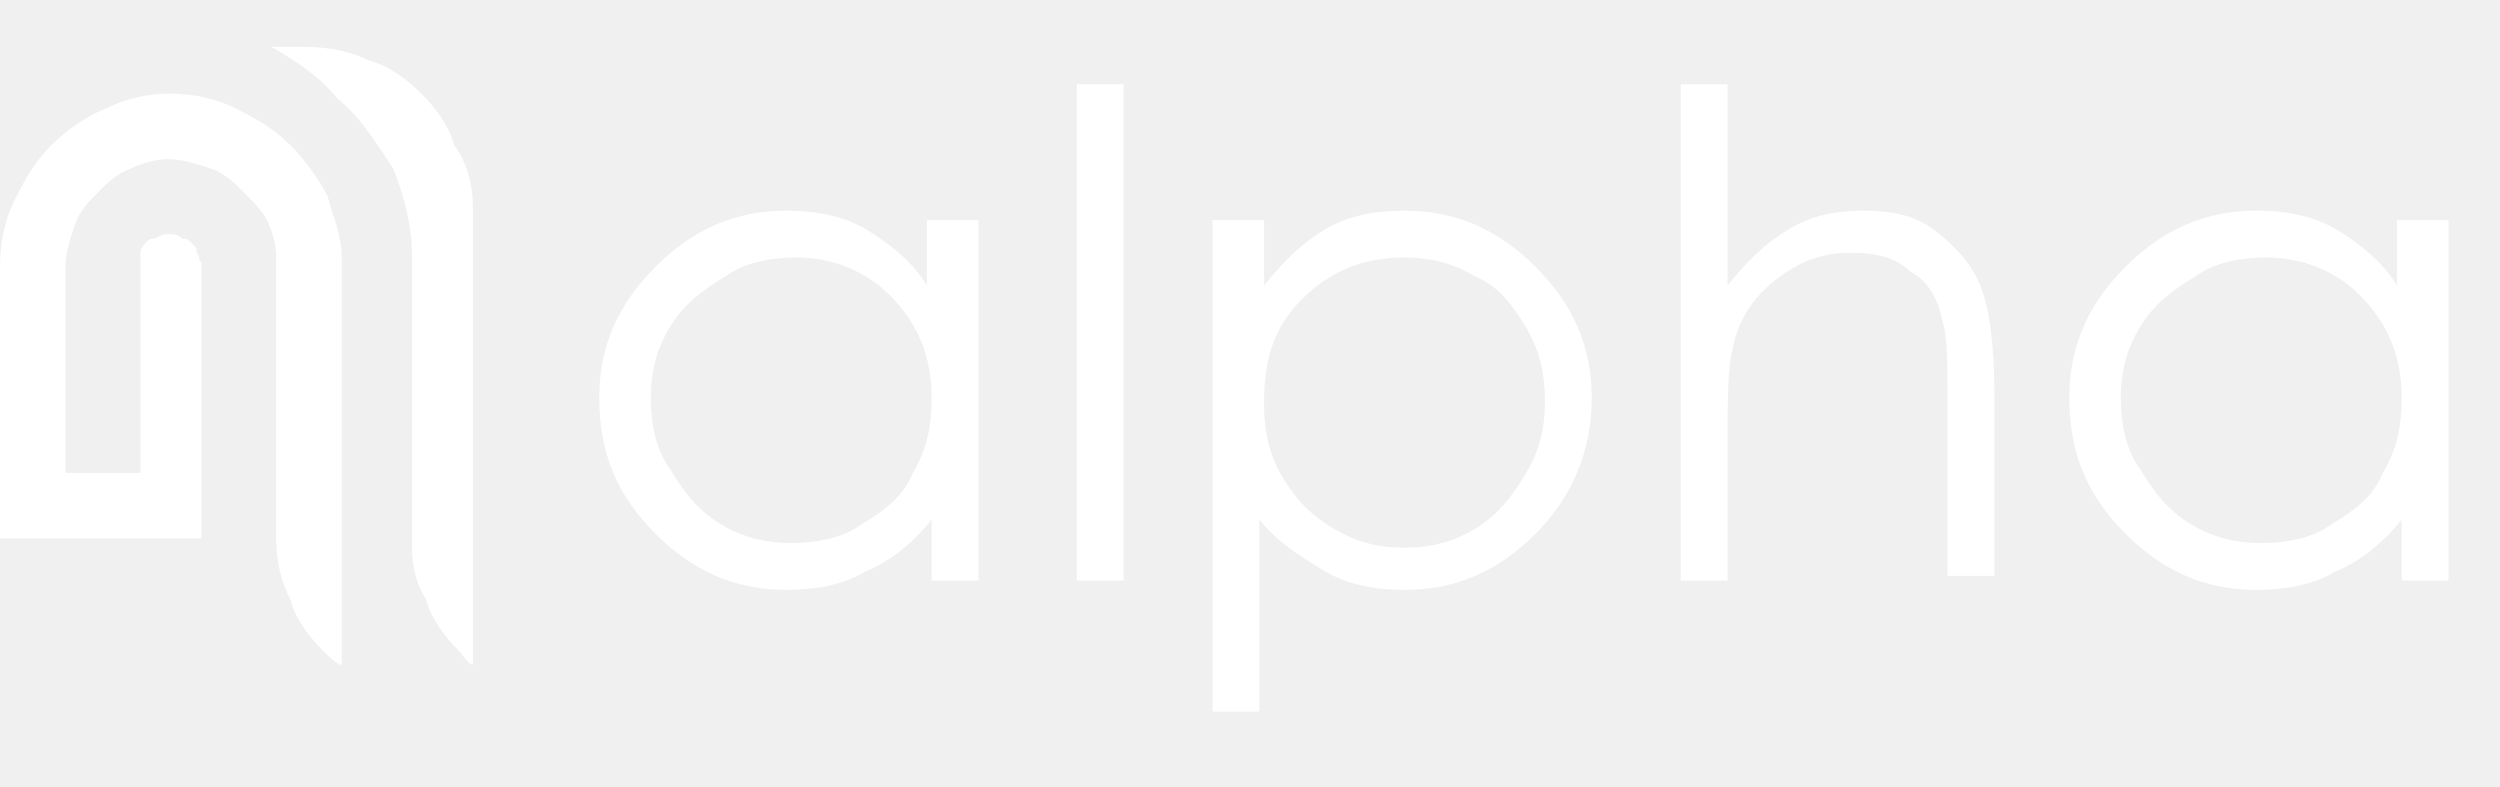
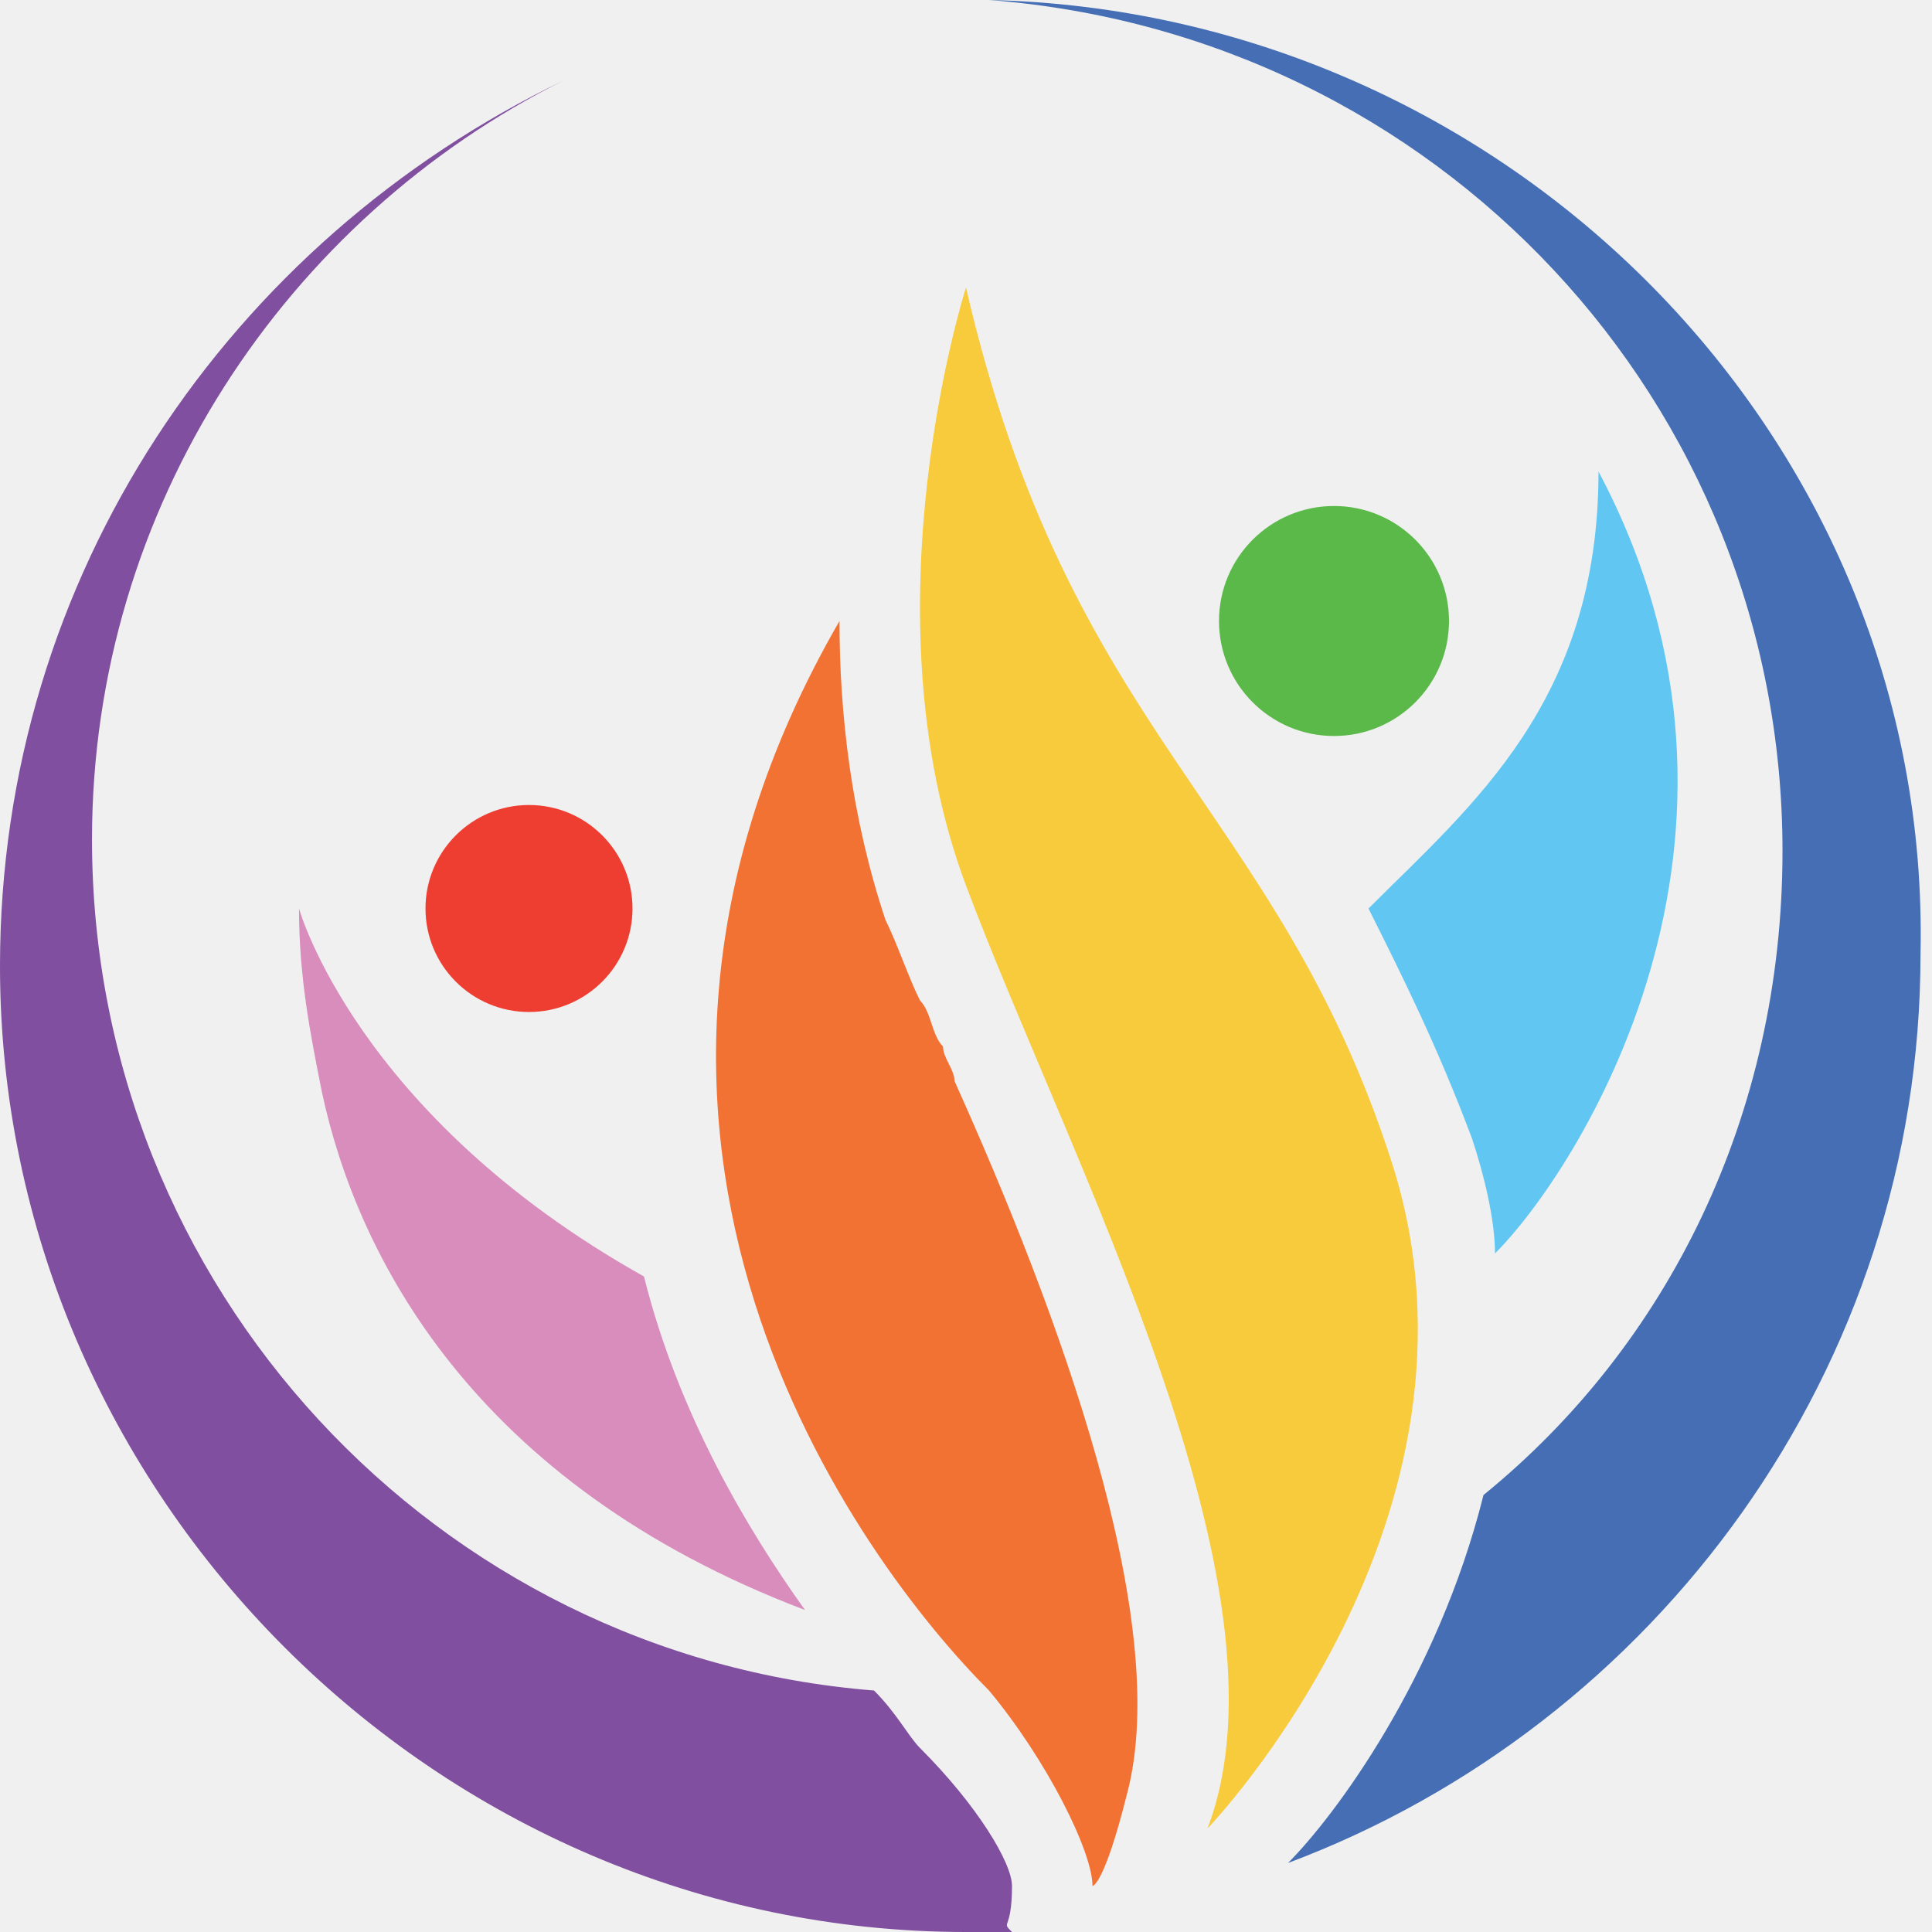
- <svg xmlns="http://www.w3.org/2000/svg" version="1.1" id="Layer_1" x="0px" y="0px" viewBox="0 0 53.4 16.8" style="enable-background:new 0 0 53.4 16.8;" xml:space="preserve">
+ <svg xmlns="http://www.w3.org/2000/svg" version="1.1" id="Layer_1" x="0px" y="0px" viewBox="0 0 16.8 16.8" style="enable-background:new 0 0 16.8 16.8;" xml:space="preserve">
  <style type="text/css">
- 	.st0{fill:#FFFFFF;}
+ 	.st0{fill:#F7CB3B;}
+ 	.st1{fill:#61C7F2;}
+ 	.st2{fill:#F27234;}
+ 	.st3{fill:#EE3E32;}
+ 	.st4{fill:#5BB949;}
+ 	.st5{fill:#D98DBC;}
+ 	.st6{fill:#804F9F;}
+ 	.st7{fill:#456EB5;}
</style>
  <g>
-     <path class="st0" d="M7.3,14.2C7.2,14.2,7,14,6.9,13.9c-0.3-0.3-0.6-0.7-0.7-1.1C6,12.4,5.9,12,5.9,11.5l0-6l0,0   c0-0.3-0.1-0.6-0.2-0.8C5.6,4.5,5.4,4.3,5.2,4.1C5,3.9,4.8,3.7,4.5,3.6C4.2,3.5,3.9,3.4,3.6,3.4C3.3,3.4,3,3.5,2.8,3.6   C2.5,3.7,2.3,3.9,2.1,4.1C1.9,4.3,1.7,4.5,1.6,4.8C1.5,5.1,1.4,5.4,1.4,5.7v0.6v3.8l0,0H3V6.3V5.7C3,5.6,3,5.5,3,5.4   c0-0.1,0.1-0.2,0.1-0.2c0.1-0.1,0.1-0.1,0.2-0.1C3.5,5,3.5,5,3.6,5c0.1,0,0.2,0,0.3,0.1C4,5.1,4,5.1,4.1,5.2   c0.1,0.1,0.1,0.1,0.1,0.2c0.1,0.1,0,0.1,0.1,0.2l0,0c0,2,0,3.9,0,5.9H0l0-5.8c0-0.5,0.1-1,0.3-1.4c0.2-0.4,0.4-0.8,0.8-1.2   c0.3-0.3,0.7-0.6,1.2-0.8C2.7,2.1,3.2,2,3.6,2c0.5,0,1,0.1,1.4,0.3c0.4,0.2,0.8,0.4,1.2,0.8C6.5,3.4,6.8,3.8,7,4.2   C7.1,4.6,7.3,5,7.3,5.5l0,0.1v0C7.3,7.3,7.3,12.5,7.3,14.2" />
-     <path class="st0" d="M10.1,14.2C10,14.2,9.9,14,9.8,13.9c-0.3-0.3-0.6-0.7-0.7-1.1c-0.2-0.3-0.3-0.7-0.3-1.1V5.6V5.5l0-0.1   c0-0.6-0.2-1.3-0.4-1.8C8,3,7.7,2.5,7.2,2.1C6.8,1.6,6.3,1.3,5.8,1C6,1,6.2,1,6.5,1c0.5,0,1,0.1,1.4,0.3C8.3,1.4,8.7,1.7,9,2   c0.3,0.3,0.6,0.7,0.7,1.1C10,3.5,10.1,4,10.1,4.4l0,0.1v0C10.1,6.2,10.1,12.5,10.1,14.2" />
-   </g>
-   <g>
-     <path class="st0" d="M20.9,4.7v7.7h-1v-1.3c-0.4,0.5-0.9,0.9-1.4,1.1c-0.5,0.3-1.1,0.4-1.7,0.4c-1.1,0-2-0.4-2.8-1.2   c-0.8-0.8-1.2-1.7-1.2-2.9c0-1.1,0.4-2,1.2-2.8c0.8-0.8,1.7-1.2,2.8-1.2c0.6,0,1.2,0.1,1.7,0.4c0.5,0.3,1,0.7,1.3,1.2V4.7H20.9z    M17,5.5c-0.5,0-1.1,0.1-1.5,0.4C15,6.2,14.6,6.5,14.3,7s-0.4,1-0.4,1.5c0,0.5,0.1,1.1,0.4,1.5c0.3,0.5,0.6,0.9,1.1,1.2   c0.5,0.3,1,0.4,1.5,0.4c0.5,0,1.1-0.1,1.5-0.4c0.5-0.3,0.9-0.6,1.1-1.1c0.3-0.5,0.4-1,0.4-1.6c0-0.9-0.3-1.6-0.9-2.2   C18.5,5.8,17.8,5.5,17,5.5z" />
-     <path class="st0" d="M23,1.8h1v10.6h-1V1.8z" />
-     <path class="st0" d="M26,4.7h1v1.4c0.4-0.5,0.8-0.9,1.3-1.2c0.5-0.3,1.1-0.4,1.7-0.4c1.1,0,2,0.4,2.8,1.2C33.6,6.5,34,7.4,34,8.5   c0,1.1-0.4,2.1-1.2,2.9s-1.7,1.2-2.8,1.2c-0.6,0-1.2-0.1-1.7-0.4c-0.5-0.3-1-0.6-1.4-1.1v4.1h-1V4.7z M30,5.5   c-0.9,0-1.6,0.3-2.2,0.9S27,7.7,27,8.6c0,0.6,0.1,1.1,0.4,1.6c0.3,0.5,0.6,0.8,1.1,1.1c0.5,0.3,1,0.4,1.5,0.4c0.5,0,1-0.1,1.5-0.4   c0.5-0.3,0.8-0.7,1.1-1.2s0.4-1,0.4-1.5C33,8,32.9,7.5,32.6,7c-0.3-0.5-0.6-0.9-1.1-1.1C31,5.6,30.5,5.5,30,5.5z" />
-     <path class="st0" d="M35.9,1.8h1v4.3c0.4-0.5,0.8-0.9,1.3-1.2c0.5-0.3,1-0.4,1.6-0.4c0.6,0,1.1,0.1,1.5,0.4c0.4,0.3,0.8,0.7,1,1.2   c0.2,0.5,0.3,1.3,0.3,2.3v3.9h-1V8.7c0-0.9,0-1.5-0.1-1.8c-0.1-0.5-0.3-0.9-0.7-1.1c-0.3-0.3-0.7-0.4-1.3-0.4   c-0.6,0-1.1,0.2-1.6,0.6c-0.5,0.4-0.8,0.9-0.9,1.5c-0.1,0.4-0.1,1.1-0.1,2.1v2.8h-1V1.8z" />
-     <path class="st0" d="M52.3,4.7v7.7h-1v-1.3c-0.4,0.5-0.9,0.9-1.4,1.1c-0.5,0.3-1.1,0.4-1.7,0.4c-1.1,0-2-0.4-2.8-1.2   c-0.8-0.8-1.2-1.7-1.2-2.9c0-1.1,0.4-2,1.2-2.8c0.8-0.8,1.7-1.2,2.8-1.2c0.6,0,1.2,0.1,1.7,0.4c0.5,0.3,1,0.7,1.3,1.2V4.7H52.3z    M48.4,5.5c-0.5,0-1.1,0.1-1.5,0.4C46.4,6.2,46,6.5,45.7,7s-0.4,1-0.4,1.5c0,0.5,0.1,1.1,0.4,1.5c0.3,0.5,0.6,0.9,1.1,1.2   c0.5,0.3,1,0.4,1.5,0.4c0.5,0,1.1-0.1,1.5-0.4c0.5-0.3,0.9-0.6,1.1-1.1c0.3-0.5,0.4-1,0.4-1.6c0-0.9-0.3-1.6-0.9-2.2   C49.9,5.8,49.2,5.5,48.4,5.5z" />
+     <path class="st0" d="M8.4,2.5c0,0-0.9,2.8,0,5.2c0.9,2.4,2.9,6.1,2.1,8.2c0,0,2.6-2.7,1.6-5.8C11.1,7,9.3,6.4,8.4,2.5z" />
+     <path class="st1" d="M13.9,4.1c0,2-1.1,2.9-2,3.8c0.3,0.6,0.6,1.2,0.9,2c0.1,0.3,0.2,0.7,0.2,1C13.7,10.2,15.6,7.3,13.9,4.1z" />
+     <path class="st2" d="M9.5,16.4c0,0,0.1,0,0.3-0.8c0.4-1.5-0.6-4.2-1.5-6.2c0-0.1-0.1-0.2-0.1-0.3C8.1,9,8.1,8.8,8,8.7   C7.9,8.5,7.8,8.2,7.7,8C7.4,7.1,7.3,6.2,7.3,5.4c-2.6,4.5,0.2,8.2,1.3,9.3C9.1,15.3,9.5,16.1,9.5,16.4z" />
+     <circle class="st3" cx="4.6" cy="7.9" r="0.9" />
+     <circle class="st4" cx="11.6" cy="5.4" r="1" />
+     <path class="st5" d="M5.6,11.1C3.1,9.7,2.6,7.9,2.6,7.9c0,0.6,0.1,1.1,0.2,1.6C3.1,10.9,4.1,12.9,7,14C6.5,13.3,5.9,12.3,5.6,11.1z   " />
+     <g>
+       <path class="st6" d="M8.8,16.4c0-0.2-0.3-0.7-0.8-1.2c-0.1-0.1-0.2-0.3-0.4-0.5c-3.8-0.3-6.8-3.5-6.8-7.4c0-2.9,1.7-5.4,4.1-6.6    C2,2.1,0,5,0,8.4c0,4.6,3.8,8.4,8.4,8.4c0.1,0,0.2,0,0.4,0C8.7,16.7,8.8,16.8,8.8,16.4z" />
+       <path class="st7" d="M8.6,0L8.6,0c3.9,0.3,6.9,3.5,6.9,7.4c0,2.3-1,4.3-2.6,5.6c-0.4,1.6-1.3,2.8-1.7,3.2c3.2-1.2,5.5-4.3,5.5-7.9    C16.8,3.8,13.1,0.1,8.6,0z" />
+     </g>
  </g>
</svg>
